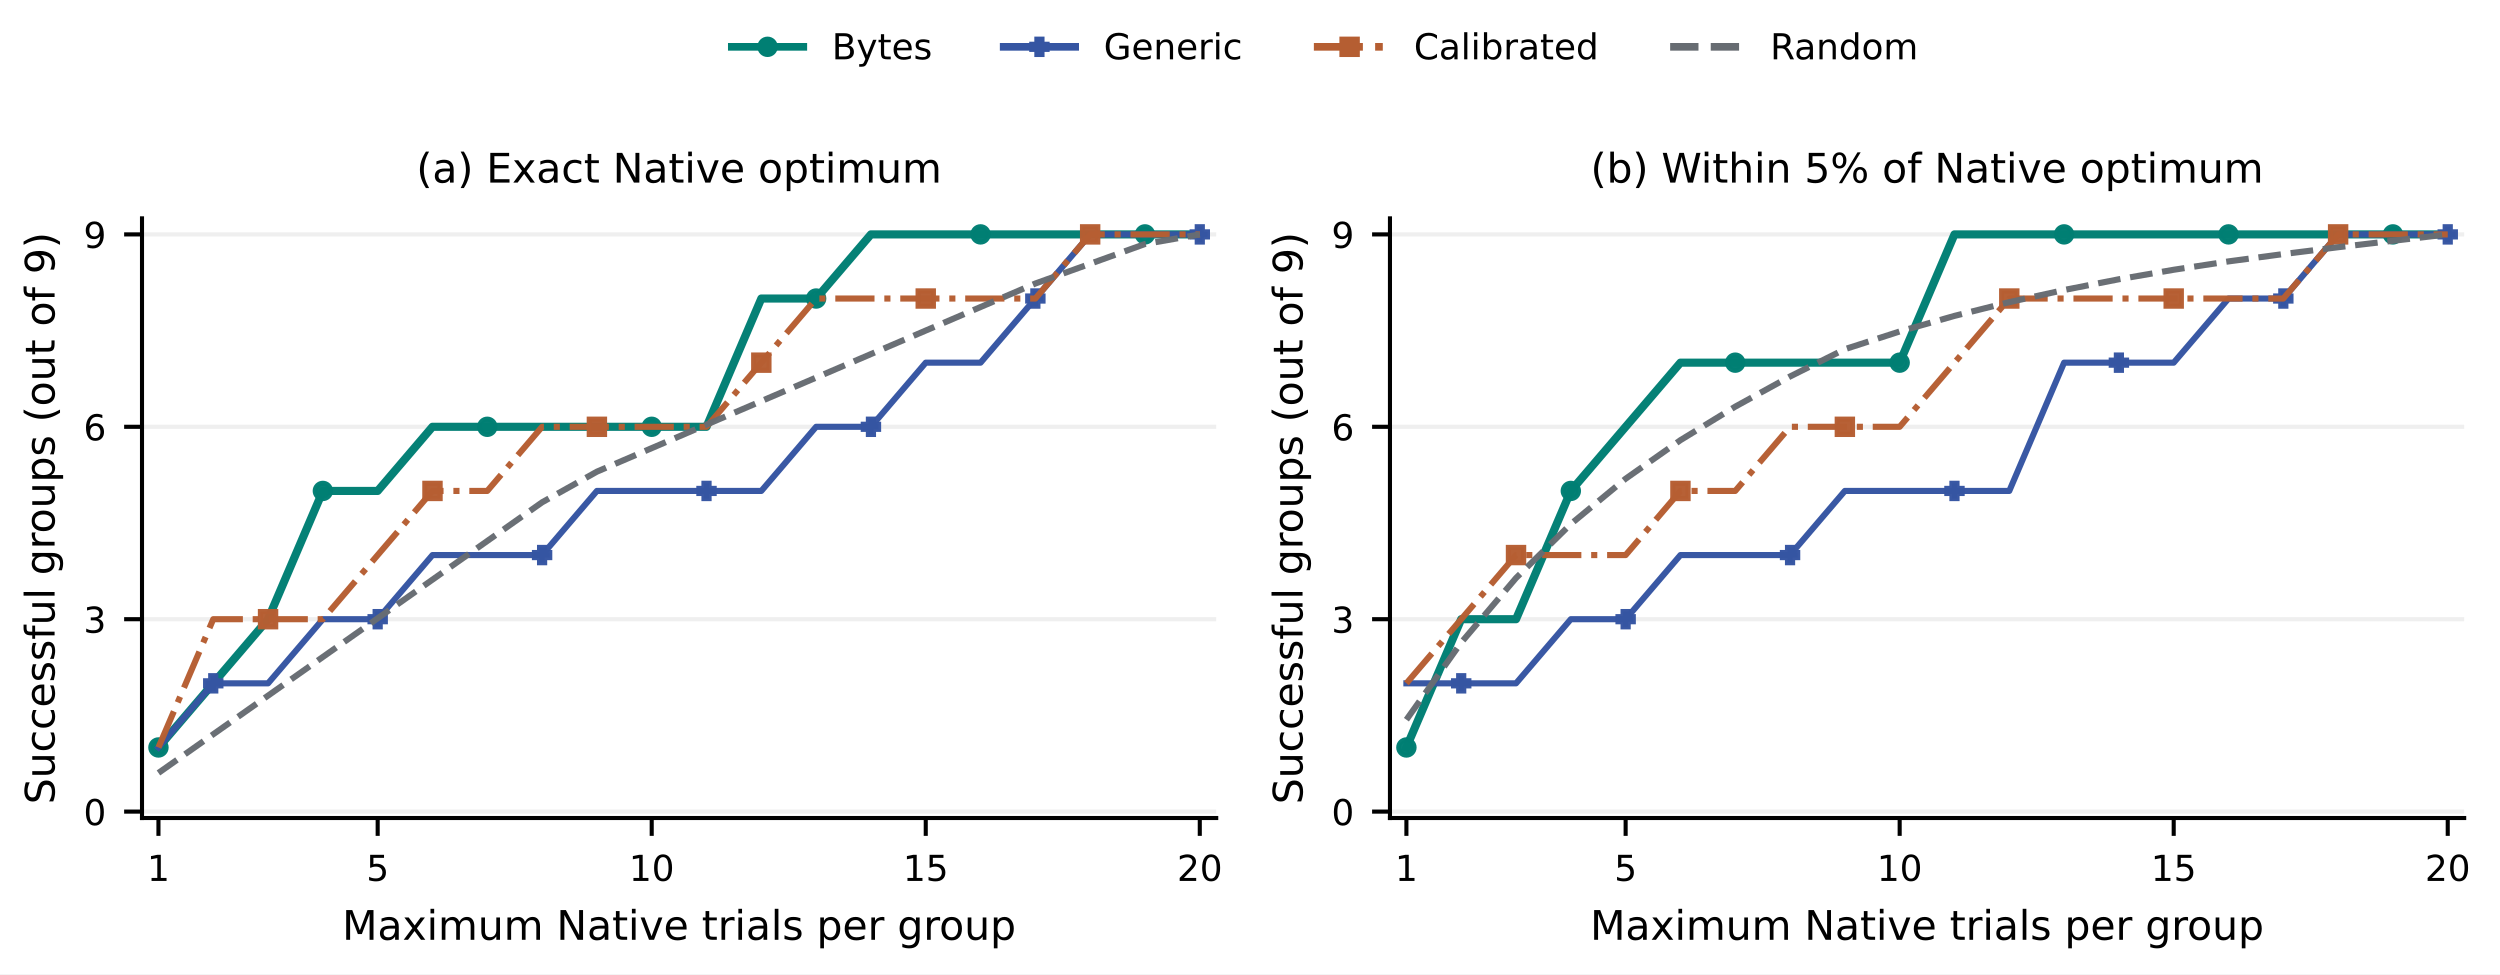
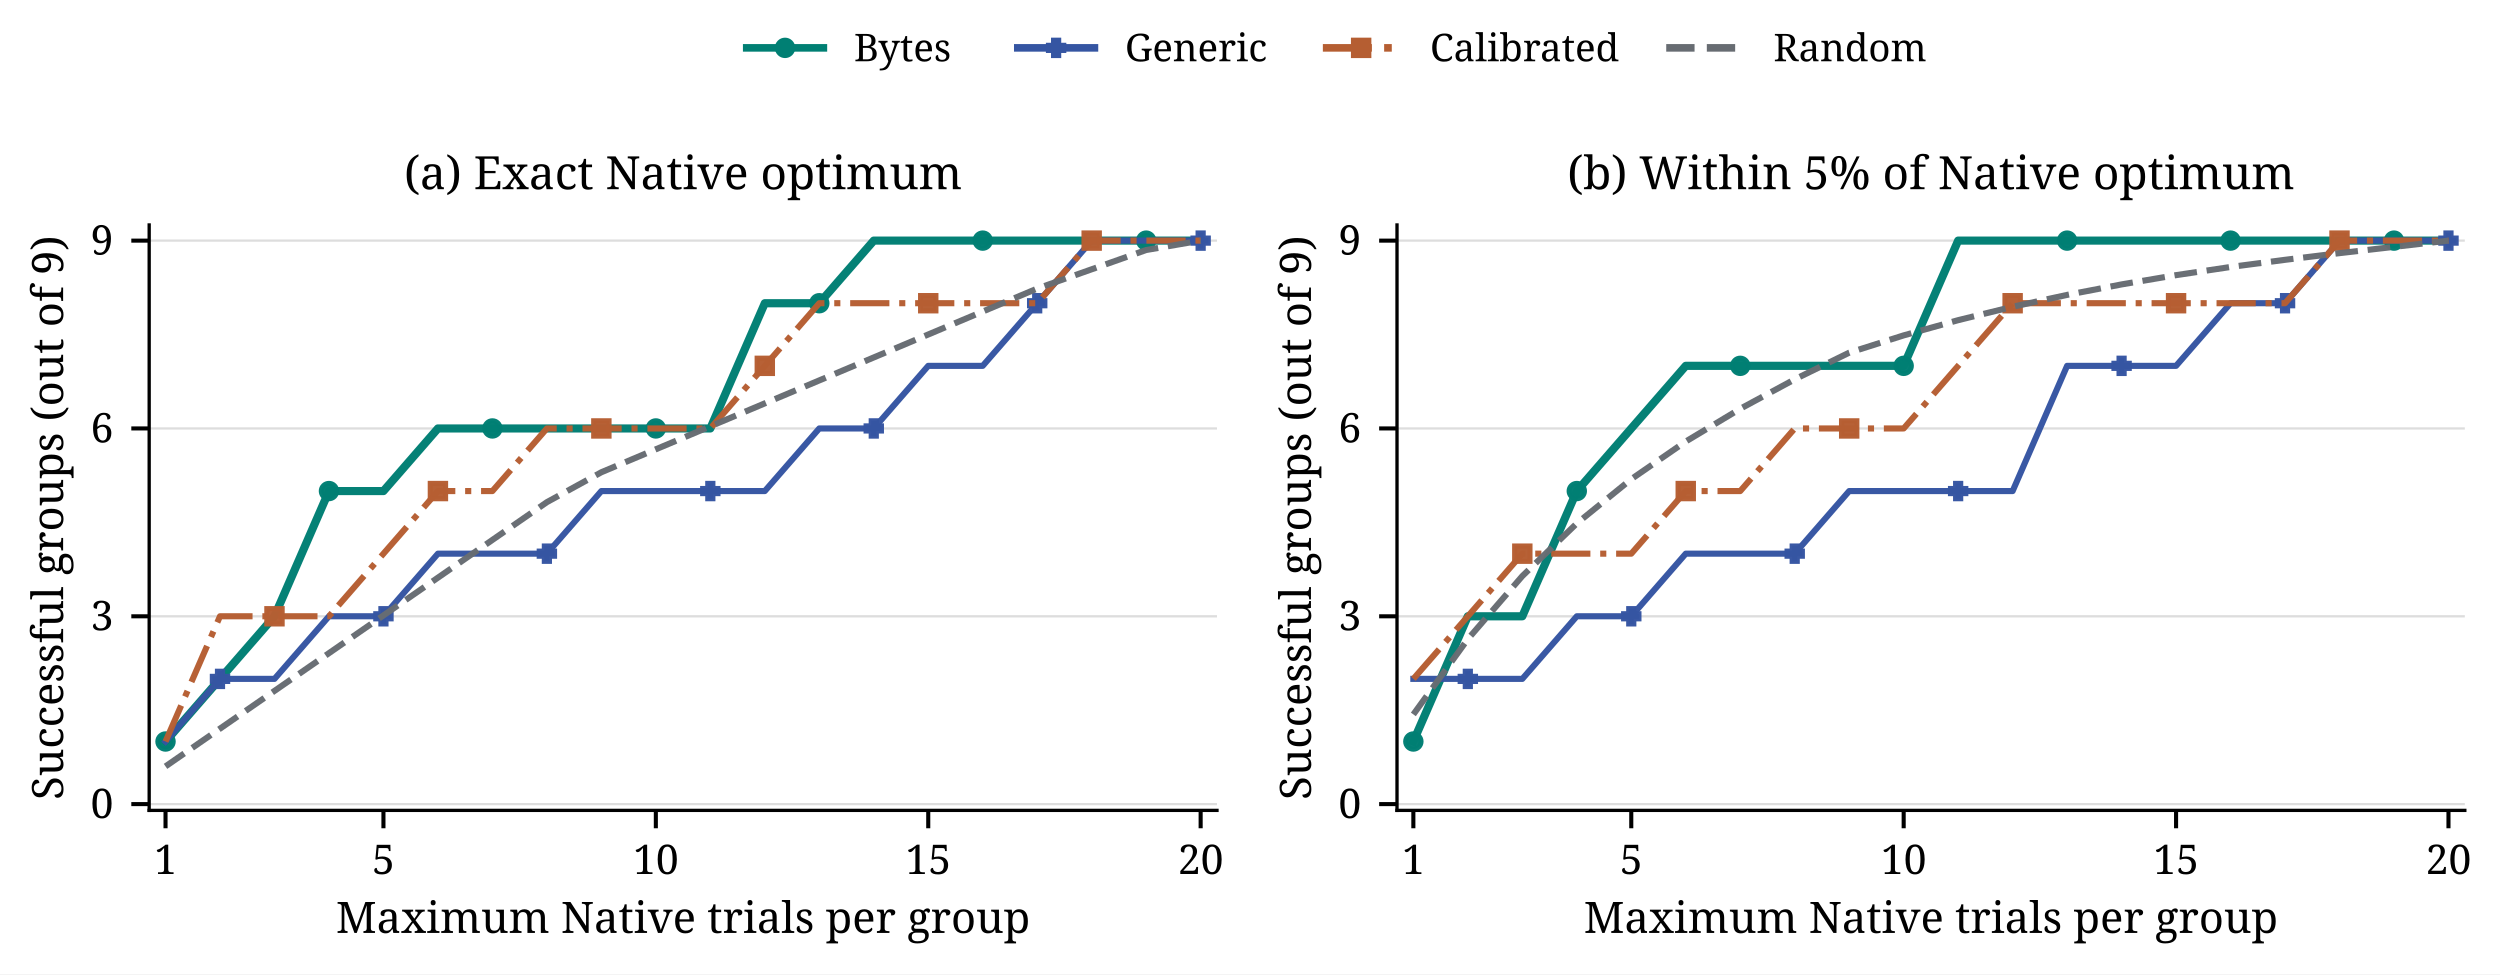
<svg xmlns="http://www.w3.org/2000/svg" xmlns:xlink="http://www.w3.org/1999/xlink" width="489.6pt" height="190.8pt" viewBox="0 0 489.6 190.8" version="1.1">
  <defs>
    <style type="text/css">*{stroke-linejoin: round; stroke-linecap: butt}</style>
  </defs>
  <g id="figure_1">
    <g id="patch_1">
      <path d="M 0 190.8  L 489.6 190.8  L 489.6 0  L 0 0  z " style="fill: #ffffff" />
    </g>
    <g id="axes_1">
      <g id="patch_2">
-         <path d="M 27.81 160.2  L 238.185 160.2  L 238.185 42.764  L 27.81 42.764  z " style="fill: #ffffff" />
+         <path d="M 29.215 158.705  L 238.335 158.705  L 238.335 44.056  L 29.215 44.056  z " style="fill: #ffffff" />
      </g>
      <g id="matplotlib.axis_1">
        <g id="xtick_1">
          <g id="line2d_1">
            <defs>
              <path id="m797f7bee56" d="M 0 0  L 0 3.5  " style="stroke: #000000; stroke-width: 0.8" />
            </defs>
            <g>
-               <use xlink:href="#m797f7bee56" x="31.03" y="160.2" style="stroke: #000000; stroke-width: 0.8" />
+               <use xlink:href="#m797f7bee56" x="32.416" y="158.705" style="stroke: #000000; stroke-width: 0.8" />
            </g>
          </g>
          <g id="text_1">
-             <text style="font-size: 7px; font-family: 'DejaVu Sans'; text-anchor: middle" x="31.03" y="172.519" transform="rotate(-0 31.03002 172.5189)">1</text>
+             <text style="font-size: 8px; font-family: 'STIXGeneral', serif; text-anchor: middle" x="32.416" y="171.169" transform="rotate(-0 32.41582 171.1687)">1</text>
          </g>
        </g>
        <g id="xtick_2">
          <g id="line2d_2">
            <g>
-               <use xlink:href="#m797f7bee56" x="73.964" y="160.2" style="stroke: #000000; stroke-width: 0.8" />
+               <use xlink:href="#m797f7bee56" x="75.093" y="158.705" style="stroke: #000000; stroke-width: 0.8" />
            </g>
          </g>
          <g id="text_2">
-             <text style="font-size: 7px; font-family: 'DejaVu Sans'; text-anchor: middle" x="73.964" y="172.519" transform="rotate(-0 73.96367 172.5189)">5</text>
+             <text style="font-size: 8px; font-family: 'STIXGeneral', serif; text-anchor: middle" x="75.093" y="171.169" transform="rotate(-0 75.09334 171.1687)">5</text>
          </g>
        </g>
        <g id="xtick_3">
          <g id="line2d_3">
            <g>
-               <use xlink:href="#m797f7bee56" x="127.631" y="160.2" style="stroke: #000000; stroke-width: 0.8" />
+               <use xlink:href="#m797f7bee56" x="128.44" y="158.705" style="stroke: #000000; stroke-width: 0.8" />
            </g>
          </g>
          <g id="text_3">
-             <text style="font-size: 7px; font-family: 'DejaVu Sans'; text-anchor: middle" x="127.631" y="172.519" transform="rotate(-0 127.6307 172.5189)">10</text>
+             <text style="font-size: 8px; font-family: 'STIXGeneral', serif; text-anchor: middle" x="128.44" y="171.169" transform="rotate(-0 128.4403 171.1687)">10</text>
          </g>
        </g>
        <g id="xtick_4">
          <g id="line2d_4">
            <g>
-               <use xlink:href="#m797f7bee56" x="181.298" y="160.2" style="stroke: #000000; stroke-width: 0.8" />
+               <use xlink:href="#m797f7bee56" x="181.787" y="158.705" style="stroke: #000000; stroke-width: 0.8" />
            </g>
          </g>
          <g id="text_4">
-             <text style="font-size: 7px; font-family: 'DejaVu Sans'; text-anchor: middle" x="181.298" y="172.519" transform="rotate(-0 181.2978 172.5189)">15</text>
+             <text style="font-size: 8px; font-family: 'STIXGeneral', serif; text-anchor: middle" x="181.787" y="171.169" transform="rotate(-0 181.7872 171.1687)">15</text>
          </g>
        </g>
        <g id="xtick_5">
          <g id="line2d_5">
            <g>
-               <use xlink:href="#m797f7bee56" x="234.965" y="160.2" style="stroke: #000000; stroke-width: 0.8" />
+               <use xlink:href="#m797f7bee56" x="235.134" y="158.705" style="stroke: #000000; stroke-width: 0.8" />
            </g>
          </g>
          <g id="text_5">
-             <text style="font-size: 7px; font-family: 'DejaVu Sans'; text-anchor: middle" x="234.965" y="172.519" transform="rotate(-0 234.9649 172.5189)">20</text>
+             <text style="font-size: 8px; font-family: 'STIXGeneral', serif; text-anchor: middle" x="235.134" y="171.169" transform="rotate(-0 235.1341 171.1687)">20</text>
          </g>
        </g>
        <g id="text_6">
-           <text style="font-size: 8px; font-family: 'DejaVu Sans'; text-anchor: middle" x="132.997" y="184.053" transform="rotate(-0 132.9974 184.0534)">Maximum Native trials per group</text>
+           <text style="font-size: 8.5px; font-family: 'STIXGeneral', serif; text-anchor: middle" x="133.775" y="182.71" transform="rotate(-0 133.7749 182.7102)">Maximum Native trials per group</text>
        </g>
      </g>
      <g id="matplotlib.axis_2">
        <g id="ytick_1">
          <g id="line2d_6">
-             <path d="M 27.81 158.944  L 238.185 158.944  " clip-path="url(#p50ce51ca1e)" style="fill: none; stroke: #b0b0b0; stroke-opacity: 0.2; stroke-width: 0.8; stroke-linecap: square" />
+             <path d="M 29.215 157.479  L 238.335 157.479  " clip-path="url(#p559471fa55)" style="fill: none; stroke: #dddddd; stroke-width: 0.45; stroke-linecap: square" />
          </g>
          <g id="line2d_7">
            <defs>
              <path id="m93411aa238" d="M 0 0  L -3.5 0  " style="stroke: #000000; stroke-width: 0.8" />
            </defs>
            <g>
-               <use xlink:href="#m93411aa238" x="27.81" y="158.944" style="stroke: #000000; stroke-width: 0.8" />
+               <use xlink:href="#m93411aa238" x="29.215" y="157.479" style="stroke: #000000; stroke-width: 0.8" />
            </g>
          </g>
          <g id="text_7">
-             <text style="font-size: 7px; font-family: 'DejaVu Sans'; text-anchor: end" x="20.81" y="161.603" transform="rotate(-0 20.81 161.6035)">0</text>
+             <text style="font-size: 8px; font-family: 'STIXGeneral', serif; text-anchor: end" x="22.215" y="160.211" transform="rotate(-0 22.215 160.2107)">0</text>
          </g>
        </g>
        <g id="ytick_2">
          <g id="line2d_8">
-             <path d="M 27.81 121.264  L 238.185 121.264  " clip-path="url(#p50ce51ca1e)" style="fill: none; stroke: #b0b0b0; stroke-opacity: 0.2; stroke-width: 0.8; stroke-linecap: square" />
+             <path d="M 29.215 120.693  L 238.335 120.693  " clip-path="url(#p559471fa55)" style="fill: none; stroke: #dddddd; stroke-width: 0.45; stroke-linecap: square" />
          </g>
          <g id="line2d_9">
            <g>
-               <use xlink:href="#m93411aa238" x="27.81" y="121.264" style="stroke: #000000; stroke-width: 0.8" />
+               <use xlink:href="#m93411aa238" x="29.215" y="120.693" style="stroke: #000000; stroke-width: 0.8" />
            </g>
          </g>
          <g id="text_8">
-             <text style="font-size: 7px; font-family: 'DejaVu Sans'; text-anchor: end" x="20.81" y="123.923" transform="rotate(-0 20.81 123.9235)">3</text>
+             <text style="font-size: 8px; font-family: 'STIXGeneral', serif; text-anchor: end" x="22.215" y="123.425" transform="rotate(-0 22.215 123.4251)">3</text>
          </g>
        </g>
        <g id="ytick_3">
          <g id="line2d_10">
-             <path d="M 27.81 83.584  L 238.185 83.584  " clip-path="url(#p50ce51ca1e)" style="fill: none; stroke: #b0b0b0; stroke-opacity: 0.2; stroke-width: 0.8; stroke-linecap: square" />
+             <path d="M 29.215 83.908  L 238.335 83.908  " clip-path="url(#p559471fa55)" style="fill: none; stroke: #dddddd; stroke-width: 0.45; stroke-linecap: square" />
          </g>
          <g id="line2d_11">
            <g>
-               <use xlink:href="#m93411aa238" x="27.81" y="83.584" style="stroke: #000000; stroke-width: 0.8" />
+               <use xlink:href="#m93411aa238" x="29.215" y="83.908" style="stroke: #000000; stroke-width: 0.8" />
            </g>
          </g>
          <g id="text_9">
-             <text style="font-size: 7px; font-family: 'DejaVu Sans'; text-anchor: end" x="20.81" y="86.243" transform="rotate(-0 20.81 86.24345)">6</text>
+             <text style="font-size: 8px; font-family: 'STIXGeneral', serif; text-anchor: end" x="22.215" y="86.639" transform="rotate(-0 22.215 86.63946)">6</text>
          </g>
        </g>
        <g id="ytick_4">
          <g id="line2d_12">
-             <path d="M 27.81 45.904  L 238.185 45.904  " clip-path="url(#p50ce51ca1e)" style="fill: none; stroke: #b0b0b0; stroke-opacity: 0.2; stroke-width: 0.8; stroke-linecap: square" />
+             <path d="M 29.215 47.122  L 238.335 47.122  " clip-path="url(#p559471fa55)" style="fill: none; stroke: #dddddd; stroke-width: 0.45; stroke-linecap: square" />
          </g>
          <g id="line2d_13">
            <g>
-               <use xlink:href="#m93411aa238" x="27.81" y="45.904" style="stroke: #000000; stroke-width: 0.8" />
+               <use xlink:href="#m93411aa238" x="29.215" y="47.122" style="stroke: #000000; stroke-width: 0.8" />
            </g>
          </g>
          <g id="text_10">
-             <text style="font-size: 7px; font-family: 'DejaVu Sans'; text-anchor: end" x="20.81" y="48.563" transform="rotate(-0 20.81 48.56345)">9</text>
+             <text style="font-size: 8px; font-family: 'STIXGeneral', serif; text-anchor: end" x="22.215" y="49.854" transform="rotate(-0 22.215 49.85384)">9</text>
          </g>
        </g>
        <g id="text_11">
-           <text style="font-size: 8px; font-family: 'DejaVu Sans'; text-anchor: middle" x="10.693" y="101.482" transform="rotate(-90 10.6925 101.482)">Successful groups (out of 9)</text>
-         </g>
+           <text style="font-size: 8.5px; font-family: 'STIXGeneral', serif; text-anchor: middle" x="12.362" y="101.381" transform="rotate(-90 12.36227 101.3808)">Successful groups (out of 9)</text>
+         </g>
+       </g>
+       <g id="patch_3">
+         <path d="M 29.215 158.705  L 29.215 44.056  " style="fill: none; stroke: #000000; stroke-width: 0.65; stroke-linejoin: miter; stroke-linecap: square" />
+       </g>
+       <g id="patch_4">
+         <path d="M 29.215 158.705  L 238.335 158.705  " style="fill: none; stroke: #000000; stroke-width: 0.65; stroke-linejoin: miter; stroke-linecap: square" />
      </g>
      <g id="line2d_14">
-         <path d="M 31.03 146.384  L 41.763 133.824  L 52.497 121.264  L 63.23 96.144  L 73.964 96.144  L 84.697 83.584  L 95.43 83.584  L 106.164 83.584  L 116.897 83.584  L 127.631 83.584  L 138.364 83.584  L 149.098 58.464  L 159.831 58.464  L 170.564 45.904  L 181.298 45.904  L 192.031 45.904  L 202.765 45.904  L 213.498 45.904  L 224.231 45.904  L 234.965 45.904  " clip-path="url(#p50ce51ca1e)" style="fill: none; stroke: #007f73; stroke-opacity: 0.98; stroke-width: 1.6; stroke-linecap: square" />
+         <path d="M 32.416 145.217  L 43.085 132.955  L 53.755 120.693  L 64.424 96.169  L 75.093 96.169  L 85.763 83.908  L 96.432 83.908  L 107.101 83.908  L 117.771 83.908  L 128.44 83.908  L 139.11 83.908  L 149.779 59.384  L 160.448 59.384  L 171.118 47.122  L 181.787 47.122  L 192.457 47.122  L 203.126 47.122  L 213.795 47.122  L 224.465 47.122  L 235.134 47.122  " clip-path="url(#p559471fa55)" style="fill: none; stroke: #007f73; stroke-opacity: 0.98; stroke-width: 1.6; stroke-linecap: square" />
        <defs>
          <path id="mb3dc441e8e" d="M 0 1.5  C 0.398 1.5 0.779 1.342 1.061 1.061  C 1.342 0.779 1.5 0.398 1.5 0  C 1.5 -0.398 1.342 -0.779 1.061 -1.061  C 0.779 -1.342 0.398 -1.5 0 -1.5  C -0.398 -1.5 -0.779 -1.342 -1.061 -1.061  C -1.342 -0.779 -1.5 -0.398 -1.5 0  C -1.5 0.398 -1.342 0.779 -1.061 1.061  C -0.779 1.342 -0.398 1.5 0 1.5  z " style="stroke: #007f73; stroke-opacity: 0.98" />
        </defs>
-         <g clip-path="url(#p50ce51ca1e)">
-           <use xlink:href="#mb3dc441e8e" x="31.03" y="146.384" style="fill: #007f73; fill-opacity: 0.98; stroke: #007f73; stroke-opacity: 0.98" />
-           <use xlink:href="#mb3dc441e8e" x="63.23" y="96.144" style="fill: #007f73; fill-opacity: 0.98; stroke: #007f73; stroke-opacity: 0.98" />
-           <use xlink:href="#mb3dc441e8e" x="95.43" y="83.584" style="fill: #007f73; fill-opacity: 0.98; stroke: #007f73; stroke-opacity: 0.98" />
-           <use xlink:href="#mb3dc441e8e" x="127.631" y="83.584" style="fill: #007f73; fill-opacity: 0.98; stroke: #007f73; stroke-opacity: 0.98" />
-           <use xlink:href="#mb3dc441e8e" x="159.831" y="58.464" style="fill: #007f73; fill-opacity: 0.98; stroke: #007f73; stroke-opacity: 0.98" />
-           <use xlink:href="#mb3dc441e8e" x="192.031" y="45.904" style="fill: #007f73; fill-opacity: 0.98; stroke: #007f73; stroke-opacity: 0.98" />
-           <use xlink:href="#mb3dc441e8e" x="224.231" y="45.904" style="fill: #007f73; fill-opacity: 0.98; stroke: #007f73; stroke-opacity: 0.98" />
+         <g clip-path="url(#p559471fa55)">
+           <use xlink:href="#mb3dc441e8e" x="32.416" y="145.217" style="fill: #007f73; fill-opacity: 0.98; stroke: #007f73; stroke-opacity: 0.98" />
+           <use xlink:href="#mb3dc441e8e" x="64.424" y="96.169" style="fill: #007f73; fill-opacity: 0.98; stroke: #007f73; stroke-opacity: 0.98" />
+           <use xlink:href="#mb3dc441e8e" x="96.432" y="83.908" style="fill: #007f73; fill-opacity: 0.98; stroke: #007f73; stroke-opacity: 0.98" />
+           <use xlink:href="#mb3dc441e8e" x="128.44" y="83.908" style="fill: #007f73; fill-opacity: 0.98; stroke: #007f73; stroke-opacity: 0.98" />
+           <use xlink:href="#mb3dc441e8e" x="160.448" y="59.384" style="fill: #007f73; fill-opacity: 0.98; stroke: #007f73; stroke-opacity: 0.98" />
+           <use xlink:href="#mb3dc441e8e" x="192.457" y="47.122" style="fill: #007f73; fill-opacity: 0.98; stroke: #007f73; stroke-opacity: 0.98" />
+           <use xlink:href="#mb3dc441e8e" x="224.465" y="47.122" style="fill: #007f73; fill-opacity: 0.98; stroke: #007f73; stroke-opacity: 0.98" />
        </g>
      </g>
      <g id="line2d_15">
-         <path d="M 31.03 146.384  L 41.763 133.824  L 52.497 133.824  L 63.23 121.264  L 73.964 121.264  L 84.697 108.704  L 95.43 108.704  L 106.164 108.704  L 116.897 96.144  L 127.631 96.144  L 138.364 96.144  L 149.098 96.144  L 159.831 83.584  L 170.564 83.584  L 181.298 71.024  L 192.031 71.024  L 202.765 58.464  L 213.498 45.904  L 224.231 45.904  L 234.965 45.904  " clip-path="url(#p50ce51ca1e)" style="fill: none; stroke: #3555a2; stroke-opacity: 0.98; stroke-width: 1.2; stroke-linecap: square" />
+         <path d="M 32.416 145.217  L 43.085 132.955  L 53.755 132.955  L 64.424 120.693  L 75.093 120.693  L 85.763 108.431  L 96.432 108.431  L 107.101 108.431  L 117.771 96.169  L 128.44 96.169  L 139.11 96.169  L 149.779 96.169  L 160.448 83.908  L 171.118 83.908  L 181.787 71.646  L 192.457 71.646  L 203.126 59.384  L 213.795 47.122  L 224.465 47.122  L 235.134 47.122  " clip-path="url(#p559471fa55)" style="fill: none; stroke: #3555a2; stroke-opacity: 0.98; stroke-width: 1.2; stroke-linecap: square" />
        <defs>
          <path id="md6dfea6f36" d="M -0.5 1.5  L 0.5 1.5  L 0.5 0.5  L 1.5 0.5  L 1.5 -0.5  L 0.5 -0.5  L 0.5 -1.5  L -0.5 -1.5  L -0.5 -0.5  L -1.5 -0.5  L -1.5 0.5  L -0.5 0.5  z " style="stroke: #3555a2; stroke-opacity: 0.98; stroke-linejoin: miter" />
        </defs>
-         <g clip-path="url(#p50ce51ca1e)">
-           <use xlink:href="#md6dfea6f36" x="41.763" y="133.824" style="fill: #3555a2; fill-opacity: 0.98; stroke: #3555a2; stroke-opacity: 0.98; stroke-linejoin: miter" />
-           <use xlink:href="#md6dfea6f36" x="73.964" y="121.264" style="fill: #3555a2; fill-opacity: 0.98; stroke: #3555a2; stroke-opacity: 0.98; stroke-linejoin: miter" />
-           <use xlink:href="#md6dfea6f36" x="106.164" y="108.704" style="fill: #3555a2; fill-opacity: 0.98; stroke: #3555a2; stroke-opacity: 0.98; stroke-linejoin: miter" />
-           <use xlink:href="#md6dfea6f36" x="138.364" y="96.144" style="fill: #3555a2; fill-opacity: 0.98; stroke: #3555a2; stroke-opacity: 0.98; stroke-linejoin: miter" />
-           <use xlink:href="#md6dfea6f36" x="170.564" y="83.584" style="fill: #3555a2; fill-opacity: 0.98; stroke: #3555a2; stroke-opacity: 0.98; stroke-linejoin: miter" />
-           <use xlink:href="#md6dfea6f36" x="202.765" y="58.464" style="fill: #3555a2; fill-opacity: 0.98; stroke: #3555a2; stroke-opacity: 0.98; stroke-linejoin: miter" />
-           <use xlink:href="#md6dfea6f36" x="234.965" y="45.904" style="fill: #3555a2; fill-opacity: 0.98; stroke: #3555a2; stroke-opacity: 0.98; stroke-linejoin: miter" />
+         <g clip-path="url(#p559471fa55)">
+           <use xlink:href="#md6dfea6f36" x="43.085" y="132.955" style="fill: #3555a2; fill-opacity: 0.98; stroke: #3555a2; stroke-opacity: 0.98; stroke-linejoin: miter" />
+           <use xlink:href="#md6dfea6f36" x="75.093" y="120.693" style="fill: #3555a2; fill-opacity: 0.98; stroke: #3555a2; stroke-opacity: 0.98; stroke-linejoin: miter" />
+           <use xlink:href="#md6dfea6f36" x="107.101" y="108.431" style="fill: #3555a2; fill-opacity: 0.98; stroke: #3555a2; stroke-opacity: 0.98; stroke-linejoin: miter" />
+           <use xlink:href="#md6dfea6f36" x="139.11" y="96.169" style="fill: #3555a2; fill-opacity: 0.98; stroke: #3555a2; stroke-opacity: 0.98; stroke-linejoin: miter" />
+           <use xlink:href="#md6dfea6f36" x="171.118" y="83.908" style="fill: #3555a2; fill-opacity: 0.98; stroke: #3555a2; stroke-opacity: 0.98; stroke-linejoin: miter" />
+           <use xlink:href="#md6dfea6f36" x="203.126" y="59.384" style="fill: #3555a2; fill-opacity: 0.98; stroke: #3555a2; stroke-opacity: 0.98; stroke-linejoin: miter" />
+           <use xlink:href="#md6dfea6f36" x="235.134" y="47.122" style="fill: #3555a2; fill-opacity: 0.98; stroke: #3555a2; stroke-opacity: 0.98; stroke-linejoin: miter" />
        </g>
      </g>
      <g id="line2d_16">
-         <path d="M 31.03 146.384  L 41.763 121.264  L 52.497 121.264  L 63.23 121.264  L 73.964 108.704  L 84.697 96.144  L 95.43 96.144  L 106.164 83.584  L 116.897 83.584  L 127.631 83.584  L 138.364 83.584  L 149.098 71.024  L 159.831 58.464  L 170.564 58.464  L 181.298 58.464  L 192.031 58.464  L 202.765 58.464  L 213.498 45.904  L 224.231 45.904  L 234.965 45.904  " clip-path="url(#p50ce51ca1e)" style="fill: none; stroke-dasharray: 7.68,1.92,1.2,1.92; stroke-dashoffset: 0; stroke: #b55e32; stroke-opacity: 0.98; stroke-width: 1.2" />
+         <path d="M 32.416 145.217  L 43.085 120.693  L 53.755 120.693  L 64.424 120.693  L 75.093 108.431  L 85.763 96.169  L 96.432 96.169  L 107.101 83.908  L 117.771 83.908  L 128.44 83.908  L 139.11 83.908  L 149.779 71.646  L 160.448 59.384  L 171.118 59.384  L 181.787 59.384  L 192.457 59.384  L 203.126 59.384  L 213.795 47.122  L 224.465 47.122  L 235.134 47.122  " clip-path="url(#p559471fa55)" style="fill: none; stroke-dasharray: 7.68,1.92,1.2,1.92; stroke-dashoffset: 0; stroke: #b55e32; stroke-opacity: 0.98; stroke-width: 1.2" />
        <defs>
          <path id="m7c3d21c145" d="M -1.5 1.5  L 1.5 1.5  L 1.5 -1.5  L -1.5 -1.5  z " style="stroke: #b55e32; stroke-opacity: 0.98; stroke-linejoin: miter" />
        </defs>
-         <g clip-path="url(#p50ce51ca1e)">
-           <use xlink:href="#m7c3d21c145" x="52.497" y="121.264" style="fill: #b55e32; fill-opacity: 0.98; stroke: #b55e32; stroke-opacity: 0.98; stroke-linejoin: miter" />
-           <use xlink:href="#m7c3d21c145" x="84.697" y="96.144" style="fill: #b55e32; fill-opacity: 0.98; stroke: #b55e32; stroke-opacity: 0.98; stroke-linejoin: miter" />
-           <use xlink:href="#m7c3d21c145" x="116.897" y="83.584" style="fill: #b55e32; fill-opacity: 0.98; stroke: #b55e32; stroke-opacity: 0.98; stroke-linejoin: miter" />
-           <use xlink:href="#m7c3d21c145" x="149.098" y="71.024" style="fill: #b55e32; fill-opacity: 0.98; stroke: #b55e32; stroke-opacity: 0.98; stroke-linejoin: miter" />
-           <use xlink:href="#m7c3d21c145" x="181.298" y="58.464" style="fill: #b55e32; fill-opacity: 0.98; stroke: #b55e32; stroke-opacity: 0.98; stroke-linejoin: miter" />
-           <use xlink:href="#m7c3d21c145" x="213.498" y="45.904" style="fill: #b55e32; fill-opacity: 0.98; stroke: #b55e32; stroke-opacity: 0.98; stroke-linejoin: miter" />
+         <g clip-path="url(#p559471fa55)">
+           <use xlink:href="#m7c3d21c145" x="53.755" y="120.693" style="fill: #b55e32; fill-opacity: 0.98; stroke: #b55e32; stroke-opacity: 0.98; stroke-linejoin: miter" />
+           <use xlink:href="#m7c3d21c145" x="85.763" y="96.169" style="fill: #b55e32; fill-opacity: 0.98; stroke: #b55e32; stroke-opacity: 0.98; stroke-linejoin: miter" />
+           <use xlink:href="#m7c3d21c145" x="117.771" y="83.908" style="fill: #b55e32; fill-opacity: 0.98; stroke: #b55e32; stroke-opacity: 0.98; stroke-linejoin: miter" />
+           <use xlink:href="#m7c3d21c145" x="149.779" y="71.646" style="fill: #b55e32; fill-opacity: 0.98; stroke: #b55e32; stroke-opacity: 0.98; stroke-linejoin: miter" />
+           <use xlink:href="#m7c3d21c145" x="181.787" y="59.384" style="fill: #b55e32; fill-opacity: 0.98; stroke: #b55e32; stroke-opacity: 0.98; stroke-linejoin: miter" />
+           <use xlink:href="#m7c3d21c145" x="213.795" y="47.122" style="fill: #b55e32; fill-opacity: 0.98; stroke: #b55e32; stroke-opacity: 0.98; stroke-linejoin: miter" />
        </g>
      </g>
      <g id="line2d_17">
-         <path d="M 31.03 151.372  L 41.763 143.801  L 52.497 136.229  L 63.23 128.658  L 73.964 121.086  L 84.697 113.515  L 95.43 105.943  L 106.164 98.372  L 116.897 92.37  L 127.631 87.764  L 138.364 83.158  L 149.098 78.552  L 159.831 73.946  L 170.564 69.34  L 181.298 64.734  L 192.031 60.128  L 202.765 55.522  L 213.498 51.655  L 224.231 47.788  L 234.965 45.904  " clip-path="url(#p50ce51ca1e)" style="fill: none; stroke-dasharray: 4.44,1.92; stroke-dashoffset: 0; stroke: #676c72; stroke-opacity: 0.98; stroke-width: 1.2" />
-       </g>
-       <g id="patch_3">
-         <path d="M 27.81 160.2  L 27.81 42.764  " style="fill: none; stroke: #000000; stroke-width: 0.8; stroke-linejoin: miter; stroke-linecap: square" />
-       </g>
-       <g id="patch_4">
-         <path d="M 27.81 160.2  L 238.185 160.2  " style="fill: none; stroke: #000000; stroke-width: 0.8; stroke-linejoin: miter; stroke-linecap: square" />
+         <path d="M 32.416 150.087  L 43.085 142.695  L 53.755 135.303  L 64.424 127.912  L 75.093 120.52  L 85.763 113.128  L 96.432 105.736  L 107.101 98.344  L 117.771 92.485  L 128.44 87.989  L 139.11 83.492  L 149.779 78.995  L 160.448 74.499  L 171.118 70.002  L 181.787 65.505  L 192.457 61.009  L 203.126 56.512  L 213.795 52.737  L 224.465 48.961  L 235.134 47.122  " clip-path="url(#p559471fa55)" style="fill: none; stroke-dasharray: 4.44,1.92; stroke-dashoffset: 0; stroke: #676c72; stroke-opacity: 0.98; stroke-width: 1.2" />
      </g>
      <g id="text_12">
-         <text style="font-size: 8px; font-family: 'DejaVu Sans'; text-anchor: middle" x="132.997" y="35.764" transform="rotate(-0 132.9974 35.764)">(a) Exact Native optimum</text>
+         <text style="font-size: 9px; font-family: 'STIXGeneral', serif; text-anchor: middle" x="133.775" y="37.056" transform="rotate(-0 133.7749 37.0565)">(a) Exact Native optimum</text>
      </g>
    </g>
    <g id="axes_2">
      <g id="patch_5">
-         <path d="M 272.21 160.2  L 482.585 160.2  L 482.585 42.764  L 272.21 42.764  z " style="fill: #ffffff" />
+         <path d="M 273.59 158.705  L 482.71 158.705  L 482.71 44.056  L 273.59 44.056  z " style="fill: #ffffff" />
      </g>
      <g id="matplotlib.axis_3">
        <g id="xtick_6">
          <g id="line2d_18">
            <g>
-               <use xlink:href="#m797f7bee56" x="275.43" y="160.2" style="stroke: #000000; stroke-width: 0.8" />
+               <use xlink:href="#m797f7bee56" x="276.791" y="158.705" style="stroke: #000000; stroke-width: 0.8" />
            </g>
          </g>
          <g id="text_13">
-             <text style="font-size: 7px; font-family: 'DejaVu Sans'; text-anchor: middle" x="275.43" y="172.519" transform="rotate(-0 275.43 172.5189)">1</text>
+             <text style="font-size: 8px; font-family: 'STIXGeneral', serif; text-anchor: middle" x="276.791" y="171.169" transform="rotate(-0 276.7908 171.1687)">1</text>
          </g>
        </g>
        <g id="xtick_7">
          <g id="line2d_19">
            <g>
-               <use xlink:href="#m797f7bee56" x="318.364" y="160.2" style="stroke: #000000; stroke-width: 0.8" />
+               <use xlink:href="#m797f7bee56" x="319.468" y="158.705" style="stroke: #000000; stroke-width: 0.8" />
            </g>
          </g>
          <g id="text_14">
-             <text style="font-size: 7px; font-family: 'DejaVu Sans'; text-anchor: middle" x="318.364" y="172.519" transform="rotate(-0 318.3637 172.5189)">5</text>
+             <text style="font-size: 8px; font-family: 'STIXGeneral', serif; text-anchor: middle" x="319.468" y="171.169" transform="rotate(-0 319.4683 171.1687)">5</text>
          </g>
        </g>
        <g id="xtick_8">
          <g id="line2d_20">
            <g>
-               <use xlink:href="#m797f7bee56" x="372.031" y="160.2" style="stroke: #000000; stroke-width: 0.8" />
+               <use xlink:href="#m797f7bee56" x="372.815" y="158.705" style="stroke: #000000; stroke-width: 0.8" />
            </g>
          </g>
          <g id="text_15">
-             <text style="font-size: 7px; font-family: 'DejaVu Sans'; text-anchor: middle" x="372.031" y="172.519" transform="rotate(-0 372.0307 172.5189)">10</text>
+             <text style="font-size: 8px; font-family: 'STIXGeneral', serif; text-anchor: middle" x="372.815" y="171.169" transform="rotate(-0 372.8153 171.1687)">10</text>
          </g>
        </g>
        <g id="xtick_9">
          <g id="line2d_21">
            <g>
-               <use xlink:href="#m797f7bee56" x="425.698" y="160.2" style="stroke: #000000; stroke-width: 0.8" />
+               <use xlink:href="#m797f7bee56" x="426.162" y="158.705" style="stroke: #000000; stroke-width: 0.8" />
            </g>
          </g>
          <g id="text_16">
-             <text style="font-size: 7px; font-family: 'DejaVu Sans'; text-anchor: middle" x="425.698" y="172.519" transform="rotate(-0 425.6978 172.5189)">15</text>
+             <text style="font-size: 8px; font-family: 'STIXGeneral', serif; text-anchor: middle" x="426.162" y="171.169" transform="rotate(-0 426.1622 171.1687)">15</text>
          </g>
        </g>
        <g id="xtick_10">
          <g id="line2d_22">
            <g>
-               <use xlink:href="#m797f7bee56" x="479.365" y="160.2" style="stroke: #000000; stroke-width: 0.8" />
+               <use xlink:href="#m797f7bee56" x="479.509" y="158.705" style="stroke: #000000; stroke-width: 0.8" />
            </g>
          </g>
          <g id="text_17">
-             <text style="font-size: 7px; font-family: 'DejaVu Sans'; text-anchor: middle" x="479.365" y="172.519" transform="rotate(-0 479.3649 172.5189)">20</text>
+             <text style="font-size: 8px; font-family: 'STIXGeneral', serif; text-anchor: middle" x="479.509" y="171.169" transform="rotate(-0 479.5091 171.1687)">20</text>
          </g>
        </g>
        <g id="text_18">
-           <text style="font-size: 8px; font-family: 'DejaVu Sans'; text-anchor: middle" x="377.397" y="184.053" transform="rotate(-0 377.3974 184.0534)">Maximum Native trials per group</text>
+           <text style="font-size: 8.5px; font-family: 'STIXGeneral', serif; text-anchor: middle" x="378.15" y="182.71" transform="rotate(-0 378.1499 182.7102)">Maximum Native trials per group</text>
        </g>
      </g>
      <g id="matplotlib.axis_4">
        <g id="ytick_5">
          <g id="line2d_23">
-             <path d="M 272.21 158.944  L 482.585 158.944  " clip-path="url(#p299893b161)" style="fill: none; stroke: #b0b0b0; stroke-opacity: 0.2; stroke-width: 0.8; stroke-linecap: square" />
+             <path d="M 273.59 157.479  L 482.71 157.479  " clip-path="url(#pc853f5bd45)" style="fill: none; stroke: #dddddd; stroke-width: 0.45; stroke-linecap: square" />
          </g>
          <g id="line2d_24">
            <g>
-               <use xlink:href="#m93411aa238" x="272.21" y="158.944" style="stroke: #000000; stroke-width: 0.8" />
+               <use xlink:href="#m93411aa238" x="273.59" y="157.479" style="stroke: #000000; stroke-width: 0.8" />
            </g>
          </g>
          <g id="text_19">
-             <text style="font-size: 7px; font-family: 'DejaVu Sans'; text-anchor: end" x="265.21" y="161.603" transform="rotate(-0 265.21 161.6035)">0</text>
+             <text style="font-size: 8px; font-family: 'STIXGeneral', serif; text-anchor: end" x="266.59" y="160.211" transform="rotate(-0 266.59 160.2107)">0</text>
          </g>
        </g>
        <g id="ytick_6">
          <g id="line2d_25">
-             <path d="M 272.21 121.264  L 482.585 121.264  " clip-path="url(#p299893b161)" style="fill: none; stroke: #b0b0b0; stroke-opacity: 0.2; stroke-width: 0.8; stroke-linecap: square" />
+             <path d="M 273.59 120.693  L 482.71 120.693  " clip-path="url(#pc853f5bd45)" style="fill: none; stroke: #dddddd; stroke-width: 0.45; stroke-linecap: square" />
          </g>
          <g id="line2d_26">
            <g>
-               <use xlink:href="#m93411aa238" x="272.21" y="121.264" style="stroke: #000000; stroke-width: 0.8" />
+               <use xlink:href="#m93411aa238" x="273.59" y="120.693" style="stroke: #000000; stroke-width: 0.8" />
            </g>
          </g>
          <g id="text_20">
-             <text style="font-size: 7px; font-family: 'DejaVu Sans'; text-anchor: end" x="265.21" y="123.923" transform="rotate(-0 265.21 123.9235)">3</text>
+             <text style="font-size: 8px; font-family: 'STIXGeneral', serif; text-anchor: end" x="266.59" y="123.425" transform="rotate(-0 266.59 123.4251)">3</text>
          </g>
        </g>
        <g id="ytick_7">
          <g id="line2d_27">
-             <path d="M 272.21 83.584  L 482.585 83.584  " clip-path="url(#p299893b161)" style="fill: none; stroke: #b0b0b0; stroke-opacity: 0.2; stroke-width: 0.8; stroke-linecap: square" />
+             <path d="M 273.59 83.908  L 482.71 83.908  " clip-path="url(#pc853f5bd45)" style="fill: none; stroke: #dddddd; stroke-width: 0.45; stroke-linecap: square" />
          </g>
          <g id="line2d_28">
            <g>
-               <use xlink:href="#m93411aa238" x="272.21" y="83.584" style="stroke: #000000; stroke-width: 0.8" />
+               <use xlink:href="#m93411aa238" x="273.59" y="83.908" style="stroke: #000000; stroke-width: 0.8" />
            </g>
          </g>
          <g id="text_21">
-             <text style="font-size: 7px; font-family: 'DejaVu Sans'; text-anchor: end" x="265.21" y="86.243" transform="rotate(-0 265.21 86.24345)">6</text>
+             <text style="font-size: 8px; font-family: 'STIXGeneral', serif; text-anchor: end" x="266.59" y="86.639" transform="rotate(-0 266.59 86.63946)">6</text>
          </g>
        </g>
        <g id="ytick_8">
          <g id="line2d_29">
-             <path d="M 272.21 45.904  L 482.585 45.904  " clip-path="url(#p299893b161)" style="fill: none; stroke: #b0b0b0; stroke-opacity: 0.2; stroke-width: 0.8; stroke-linecap: square" />
+             <path d="M 273.59 47.122  L 482.71 47.122  " clip-path="url(#pc853f5bd45)" style="fill: none; stroke: #dddddd; stroke-width: 0.45; stroke-linecap: square" />
          </g>
          <g id="line2d_30">
            <g>
-               <use xlink:href="#m93411aa238" x="272.21" y="45.904" style="stroke: #000000; stroke-width: 0.8" />
+               <use xlink:href="#m93411aa238" x="273.59" y="47.122" style="stroke: #000000; stroke-width: 0.8" />
            </g>
          </g>
          <g id="text_22">
-             <text style="font-size: 7px; font-family: 'DejaVu Sans'; text-anchor: end" x="265.21" y="48.563" transform="rotate(-0 265.21 48.56345)">9</text>
+             <text style="font-size: 8px; font-family: 'STIXGeneral', serif; text-anchor: end" x="266.59" y="49.854" transform="rotate(-0 266.59 49.85384)">9</text>
          </g>
        </g>
        <g id="text_23">
-           <text style="font-size: 8px; font-family: 'DejaVu Sans'; text-anchor: middle" x="255.093" y="101.482" transform="rotate(-90 255.0925 101.482)">Successful groups (out of 9)</text>
-         </g>
+           <text style="font-size: 8.5px; font-family: 'STIXGeneral', serif; text-anchor: middle" x="256.737" y="101.381" transform="rotate(-90 256.7373 101.3808)">Successful groups (out of 9)</text>
+         </g>
+       </g>
+       <g id="patch_6">
+         <path d="M 273.59 158.705  L 273.59 44.056  " style="fill: none; stroke: #000000; stroke-width: 0.65; stroke-linejoin: miter; stroke-linecap: square" />
+       </g>
+       <g id="patch_7">
+         <path d="M 273.59 158.705  L 482.71 158.705  " style="fill: none; stroke: #000000; stroke-width: 0.65; stroke-linejoin: miter; stroke-linecap: square" />
      </g>
      <g id="line2d_31">
-         <path d="M 275.43 146.384  L 286.163 121.264  L 296.897 121.264  L 307.63 96.144  L 318.364 83.584  L 329.097 71.024  L 339.83 71.024  L 350.564 71.024  L 361.297 71.024  L 372.031 71.024  L 382.764 45.904  L 393.498 45.904  L 404.231 45.904  L 414.964 45.904  L 425.698 45.904  L 436.431 45.904  L 447.165 45.904  L 457.898 45.904  L 468.631 45.904  L 479.365 45.904  " clip-path="url(#p299893b161)" style="fill: none; stroke: #007f73; stroke-opacity: 0.98; stroke-width: 1.6; stroke-linecap: square" />
-         <g clip-path="url(#p299893b161)">
-           <use xlink:href="#mb3dc441e8e" x="275.43" y="146.384" style="fill: #007f73; fill-opacity: 0.98; stroke: #007f73; stroke-opacity: 0.98" />
-           <use xlink:href="#mb3dc441e8e" x="307.63" y="96.144" style="fill: #007f73; fill-opacity: 0.98; stroke: #007f73; stroke-opacity: 0.98" />
-           <use xlink:href="#mb3dc441e8e" x="339.83" y="71.024" style="fill: #007f73; fill-opacity: 0.98; stroke: #007f73; stroke-opacity: 0.98" />
-           <use xlink:href="#mb3dc441e8e" x="372.031" y="71.024" style="fill: #007f73; fill-opacity: 0.98; stroke: #007f73; stroke-opacity: 0.98" />
-           <use xlink:href="#mb3dc441e8e" x="404.231" y="45.904" style="fill: #007f73; fill-opacity: 0.98; stroke: #007f73; stroke-opacity: 0.98" />
-           <use xlink:href="#mb3dc441e8e" x="436.431" y="45.904" style="fill: #007f73; fill-opacity: 0.98; stroke: #007f73; stroke-opacity: 0.98" />
-           <use xlink:href="#mb3dc441e8e" x="468.631" y="45.904" style="fill: #007f73; fill-opacity: 0.98; stroke: #007f73; stroke-opacity: 0.98" />
+         <path d="M 276.791 145.217  L 287.46 120.693  L 298.13 120.693  L 308.799 96.169  L 319.468 83.908  L 330.138 71.646  L 340.807 71.646  L 351.476 71.646  L 362.146 71.646  L 372.815 71.646  L 383.485 47.122  L 394.154 47.122  L 404.823 47.122  L 415.493 47.122  L 426.162 47.122  L 436.832 47.122  L 447.501 47.122  L 458.17 47.122  L 468.84 47.122  L 479.509 47.122  " clip-path="url(#pc853f5bd45)" style="fill: none; stroke: #007f73; stroke-opacity: 0.98; stroke-width: 1.6; stroke-linecap: square" />
+         <g clip-path="url(#pc853f5bd45)">
+           <use xlink:href="#mb3dc441e8e" x="276.791" y="145.217" style="fill: #007f73; fill-opacity: 0.98; stroke: #007f73; stroke-opacity: 0.98" />
+           <use xlink:href="#mb3dc441e8e" x="308.799" y="96.169" style="fill: #007f73; fill-opacity: 0.98; stroke: #007f73; stroke-opacity: 0.98" />
+           <use xlink:href="#mb3dc441e8e" x="340.807" y="71.646" style="fill: #007f73; fill-opacity: 0.98; stroke: #007f73; stroke-opacity: 0.98" />
+           <use xlink:href="#mb3dc441e8e" x="372.815" y="71.646" style="fill: #007f73; fill-opacity: 0.98; stroke: #007f73; stroke-opacity: 0.98" />
+           <use xlink:href="#mb3dc441e8e" x="404.823" y="47.122" style="fill: #007f73; fill-opacity: 0.98; stroke: #007f73; stroke-opacity: 0.98" />
+           <use xlink:href="#mb3dc441e8e" x="436.832" y="47.122" style="fill: #007f73; fill-opacity: 0.98; stroke: #007f73; stroke-opacity: 0.98" />
+           <use xlink:href="#mb3dc441e8e" x="468.84" y="47.122" style="fill: #007f73; fill-opacity: 0.98; stroke: #007f73; stroke-opacity: 0.98" />
        </g>
      </g>
      <g id="line2d_32">
-         <path d="M 275.43 133.824  L 286.163 133.824  L 296.897 133.824  L 307.63 121.264  L 318.364 121.264  L 329.097 108.704  L 339.83 108.704  L 350.564 108.704  L 361.297 96.144  L 372.031 96.144  L 382.764 96.144  L 393.498 96.144  L 404.231 71.024  L 414.964 71.024  L 425.698 71.024  L 436.431 58.464  L 447.165 58.464  L 457.898 45.904  L 468.631 45.904  L 479.365 45.904  " clip-path="url(#p299893b161)" style="fill: none; stroke: #3555a2; stroke-opacity: 0.98; stroke-width: 1.2; stroke-linecap: square" />
-         <g clip-path="url(#p299893b161)">
-           <use xlink:href="#md6dfea6f36" x="286.163" y="133.824" style="fill: #3555a2; fill-opacity: 0.98; stroke: #3555a2; stroke-opacity: 0.98; stroke-linejoin: miter" />
-           <use xlink:href="#md6dfea6f36" x="318.364" y="121.264" style="fill: #3555a2; fill-opacity: 0.98; stroke: #3555a2; stroke-opacity: 0.98; stroke-linejoin: miter" />
-           <use xlink:href="#md6dfea6f36" x="350.564" y="108.704" style="fill: #3555a2; fill-opacity: 0.98; stroke: #3555a2; stroke-opacity: 0.98; stroke-linejoin: miter" />
-           <use xlink:href="#md6dfea6f36" x="382.764" y="96.144" style="fill: #3555a2; fill-opacity: 0.98; stroke: #3555a2; stroke-opacity: 0.98; stroke-linejoin: miter" />
-           <use xlink:href="#md6dfea6f36" x="414.964" y="71.024" style="fill: #3555a2; fill-opacity: 0.98; stroke: #3555a2; stroke-opacity: 0.98; stroke-linejoin: miter" />
-           <use xlink:href="#md6dfea6f36" x="447.165" y="58.464" style="fill: #3555a2; fill-opacity: 0.98; stroke: #3555a2; stroke-opacity: 0.98; stroke-linejoin: miter" />
-           <use xlink:href="#md6dfea6f36" x="479.365" y="45.904" style="fill: #3555a2; fill-opacity: 0.98; stroke: #3555a2; stroke-opacity: 0.98; stroke-linejoin: miter" />
+         <path d="M 276.791 132.955  L 287.46 132.955  L 298.13 132.955  L 308.799 120.693  L 319.468 120.693  L 330.138 108.431  L 340.807 108.431  L 351.476 108.431  L 362.146 96.169  L 372.815 96.169  L 383.485 96.169  L 394.154 96.169  L 404.823 71.646  L 415.493 71.646  L 426.162 71.646  L 436.832 59.384  L 447.501 59.384  L 458.17 47.122  L 468.84 47.122  L 479.509 47.122  " clip-path="url(#pc853f5bd45)" style="fill: none; stroke: #3555a2; stroke-opacity: 0.98; stroke-width: 1.2; stroke-linecap: square" />
+         <g clip-path="url(#pc853f5bd45)">
+           <use xlink:href="#md6dfea6f36" x="287.46" y="132.955" style="fill: #3555a2; fill-opacity: 0.98; stroke: #3555a2; stroke-opacity: 0.98; stroke-linejoin: miter" />
+           <use xlink:href="#md6dfea6f36" x="319.468" y="120.693" style="fill: #3555a2; fill-opacity: 0.98; stroke: #3555a2; stroke-opacity: 0.98; stroke-linejoin: miter" />
+           <use xlink:href="#md6dfea6f36" x="351.476" y="108.431" style="fill: #3555a2; fill-opacity: 0.98; stroke: #3555a2; stroke-opacity: 0.98; stroke-linejoin: miter" />
+           <use xlink:href="#md6dfea6f36" x="383.485" y="96.169" style="fill: #3555a2; fill-opacity: 0.98; stroke: #3555a2; stroke-opacity: 0.98; stroke-linejoin: miter" />
+           <use xlink:href="#md6dfea6f36" x="415.493" y="71.646" style="fill: #3555a2; fill-opacity: 0.98; stroke: #3555a2; stroke-opacity: 0.98; stroke-linejoin: miter" />
+           <use xlink:href="#md6dfea6f36" x="447.501" y="59.384" style="fill: #3555a2; fill-opacity: 0.98; stroke: #3555a2; stroke-opacity: 0.98; stroke-linejoin: miter" />
+           <use xlink:href="#md6dfea6f36" x="479.509" y="47.122" style="fill: #3555a2; fill-opacity: 0.98; stroke: #3555a2; stroke-opacity: 0.98; stroke-linejoin: miter" />
        </g>
      </g>
      <g id="line2d_33">
-         <path d="M 275.43 133.824  L 286.163 121.264  L 296.897 108.704  L 307.63 108.704  L 318.364 108.704  L 329.097 96.144  L 339.83 96.144  L 350.564 83.584  L 361.297 83.584  L 372.031 83.584  L 382.764 71.024  L 393.498 58.464  L 404.231 58.464  L 414.964 58.464  L 425.698 58.464  L 436.431 58.464  L 447.165 58.464  L 457.898 45.904  L 468.631 45.904  L 479.365 45.904  " clip-path="url(#p299893b161)" style="fill: none; stroke-dasharray: 7.68,1.92,1.2,1.92; stroke-dashoffset: 0; stroke: #b55e32; stroke-opacity: 0.98; stroke-width: 1.2" />
-         <g clip-path="url(#p299893b161)">
-           <use xlink:href="#m7c3d21c145" x="296.897" y="108.704" style="fill: #b55e32; fill-opacity: 0.98; stroke: #b55e32; stroke-opacity: 0.98; stroke-linejoin: miter" />
-           <use xlink:href="#m7c3d21c145" x="329.097" y="96.144" style="fill: #b55e32; fill-opacity: 0.98; stroke: #b55e32; stroke-opacity: 0.98; stroke-linejoin: miter" />
-           <use xlink:href="#m7c3d21c145" x="361.297" y="83.584" style="fill: #b55e32; fill-opacity: 0.98; stroke: #b55e32; stroke-opacity: 0.98; stroke-linejoin: miter" />
-           <use xlink:href="#m7c3d21c145" x="393.498" y="58.464" style="fill: #b55e32; fill-opacity: 0.98; stroke: #b55e32; stroke-opacity: 0.98; stroke-linejoin: miter" />
-           <use xlink:href="#m7c3d21c145" x="425.698" y="58.464" style="fill: #b55e32; fill-opacity: 0.98; stroke: #b55e32; stroke-opacity: 0.98; stroke-linejoin: miter" />
-           <use xlink:href="#m7c3d21c145" x="457.898" y="45.904" style="fill: #b55e32; fill-opacity: 0.98; stroke: #b55e32; stroke-opacity: 0.98; stroke-linejoin: miter" />
+         <path d="M 276.791 132.955  L 287.46 120.693  L 298.13 108.431  L 308.799 108.431  L 319.468 108.431  L 330.138 96.169  L 340.807 96.169  L 351.476 83.908  L 362.146 83.908  L 372.815 83.908  L 383.485 71.646  L 394.154 59.384  L 404.823 59.384  L 415.493 59.384  L 426.162 59.384  L 436.832 59.384  L 447.501 59.384  L 458.17 47.122  L 468.84 47.122  L 479.509 47.122  " clip-path="url(#pc853f5bd45)" style="fill: none; stroke-dasharray: 7.68,1.92,1.2,1.92; stroke-dashoffset: 0; stroke: #b55e32; stroke-opacity: 0.98; stroke-width: 1.2" />
+         <g clip-path="url(#pc853f5bd45)">
+           <use xlink:href="#m7c3d21c145" x="298.13" y="108.431" style="fill: #b55e32; fill-opacity: 0.98; stroke: #b55e32; stroke-opacity: 0.98; stroke-linejoin: miter" />
+           <use xlink:href="#m7c3d21c145" x="330.138" y="96.169" style="fill: #b55e32; fill-opacity: 0.98; stroke: #b55e32; stroke-opacity: 0.98; stroke-linejoin: miter" />
+           <use xlink:href="#m7c3d21c145" x="362.146" y="83.908" style="fill: #b55e32; fill-opacity: 0.98; stroke: #b55e32; stroke-opacity: 0.98; stroke-linejoin: miter" />
+           <use xlink:href="#m7c3d21c145" x="394.154" y="59.384" style="fill: #b55e32; fill-opacity: 0.98; stroke: #b55e32; stroke-opacity: 0.98; stroke-linejoin: miter" />
+           <use xlink:href="#m7c3d21c145" x="426.162" y="59.384" style="fill: #b55e32; fill-opacity: 0.98; stroke: #b55e32; stroke-opacity: 0.98; stroke-linejoin: miter" />
+           <use xlink:href="#m7c3d21c145" x="458.17" y="47.122" style="fill: #b55e32; fill-opacity: 0.98; stroke: #b55e32; stroke-opacity: 0.98; stroke-linejoin: miter" />
        </g>
      </g>
      <g id="line2d_34">
-         <path d="M 275.43 140.949  L 286.163 125.839  L 296.897 113.198  L 307.63 102.627  L 318.364 93.749  L 329.097 86.201  L 339.83 79.637  L 350.564 73.728  L 361.297 68.382  L 372.031 64.914  L 382.764 61.863  L 393.498 59.171  L 404.231 56.793  L 414.964 54.689  L 425.698 52.83  L 436.431 51.192  L 447.165 49.756  L 457.898 48.416  L 468.631 47.16  L 479.365 45.904  " clip-path="url(#p299893b161)" style="fill: none; stroke-dasharray: 4.44,1.92; stroke-dashoffset: 0; stroke: #676c72; stroke-opacity: 0.98; stroke-width: 1.2" />
-       </g>
-       <g id="patch_6">
-         <path d="M 272.21 160.2  L 272.21 42.764  " style="fill: none; stroke: #000000; stroke-width: 0.8; stroke-linejoin: miter; stroke-linecap: square" />
-       </g>
-       <g id="patch_7">
-         <path d="M 272.21 160.2  L 482.585 160.2  " style="fill: none; stroke: #000000; stroke-width: 0.8; stroke-linejoin: miter; stroke-linecap: square" />
+         <path d="M 276.791 139.911  L 287.46 125.16  L 298.13 112.819  L 308.799 102.499  L 319.468 93.831  L 330.138 86.462  L 340.807 80.055  L 351.476 74.286  L 362.146 69.066  L 372.815 65.681  L 383.485 62.702  L 394.154 60.074  L 404.823 57.752  L 415.493 55.699  L 426.162 53.884  L 436.832 52.285  L 447.501 50.883  L 458.17 49.574  L 468.84 48.348  L 479.509 47.122  " clip-path="url(#pc853f5bd45)" style="fill: none; stroke-dasharray: 4.44,1.92; stroke-dashoffset: 0; stroke: #676c72; stroke-opacity: 0.98; stroke-width: 1.2" />
      </g>
      <g id="text_24">
-         <text style="font-size: 8px; font-family: 'DejaVu Sans'; text-anchor: middle" x="377.397" y="35.764" transform="rotate(-0 377.3974 35.764)">(b) Within 5% of Native optimum</text>
+         <text style="font-size: 9px; font-family: 'STIXGeneral', serif; text-anchor: middle" x="378.15" y="37.056" transform="rotate(-0 378.1499 37.0565)">(b) Within 5% of Native optimum</text>
      </g>
    </g>
    <g id="legend_1">
      <g id="line2d_35">
-         <path d="M 143.318 9.169  L 150.318 9.169  L 157.318 9.169  " style="fill: none; stroke: #007f73; stroke-width: 1.5; stroke-linecap: square" />
+         <path d="M 146.244 9.375  L 153.744 9.375  L 161.244 9.375  " style="fill: none; stroke: #007f73; stroke-width: 1.5; stroke-linecap: square" />
        <defs>
          <path id="maae2a45890" d="M 0 1.5  C 0.398 1.5 0.779 1.342 1.061 1.061  C 1.342 0.779 1.5 0.398 1.5 0  C 1.5 -0.398 1.342 -0.779 1.061 -1.061  C 0.779 -1.342 0.398 -1.5 0 -1.5  C -0.398 -1.5 -0.779 -1.342 -1.061 -1.061  C -1.342 -0.779 -1.5 -0.398 -1.5 0  C -1.5 0.398 -1.342 0.779 -1.061 1.061  C -0.779 1.342 -0.398 1.5 0 1.5  z " style="stroke: #007f73" />
        </defs>
        <g>
-           <use xlink:href="#maae2a45890" x="150.318" y="9.169" style="fill: #007f73; stroke: #007f73" />
+           <use xlink:href="#maae2a45890" x="153.744" y="9.375" style="fill: #007f73; stroke: #007f73" />
        </g>
      </g>
      <g id="text_25">
-         <text style="font-size: 7px; font-family: 'DejaVu Sans'; text-anchor: start" x="162.918" y="11.619" transform="rotate(-0 162.9175 11.61891)">Bytes</text>
+         <text style="font-size: 7.5px; font-family: 'STIXGeneral', serif; text-anchor: start" x="167.244" y="12" transform="rotate(-0 167.2439 12)">Bytes</text>
      </g>
      <g id="line2d_36">
-         <path d="M 196.561 9.169  L 203.561 9.169  L 210.561 9.169  " style="fill: none; stroke: #3555a2; stroke-width: 1.5; stroke-linecap: square" />
+         <path d="M 199.33 9.375  L 206.83 9.375  L 214.33 9.375  " style="fill: none; stroke: #3555a2; stroke-width: 1.5; stroke-linecap: square" />
        <defs>
          <path id="m1a1bf41a51" d="M -0.5 1.5  L 0.5 1.5  L 0.5 0.5  L 1.5 0.5  L 1.5 -0.5  L 0.5 -0.5  L 0.5 -1.5  L -0.5 -1.5  L -0.5 -0.5  L -1.5 -0.5  L -1.5 0.5  L -0.5 0.5  z " style="stroke: #3555a2; stroke-linejoin: miter" />
        </defs>
        <g>
-           <use xlink:href="#m1a1bf41a51" x="203.561" y="9.169" style="fill: #3555a2; stroke: #3555a2; stroke-linejoin: miter" />
+           <use xlink:href="#m1a1bf41a51" x="206.83" y="9.375" style="fill: #3555a2; stroke: #3555a2; stroke-linejoin: miter" />
        </g>
      </g>
      <g id="text_26">
-         <text style="font-size: 7px; font-family: 'DejaVu Sans'; text-anchor: start" x="216.161" y="11.619" transform="rotate(-0 216.1613 11.61891)">Generic</text>
+         <text style="font-size: 7.5px; font-family: 'STIXGeneral', serif; text-anchor: start" x="220.33" y="12" transform="rotate(-0 220.3298 12)">Generic</text>
      </g>
      <g id="line2d_37">
-         <path d="M 257.307 9.169  L 264.307 9.169  L 271.307 9.169  " style="fill: none; stroke-dasharray: 9.6,2.4,1.5,2.4; stroke-dashoffset: 0; stroke: #b55e32; stroke-width: 1.5" />
+         <path d="M 259.068 9.375  L 266.568 9.375  L 274.068 9.375  " style="fill: none; stroke-dasharray: 9.6,2.4,1.5,2.4; stroke-dashoffset: 0; stroke: #b55e32; stroke-width: 1.5" />
        <defs>
          <path id="maef17c4128" d="M -1.5 1.5  L 1.5 1.5  L 1.5 -1.5  L -1.5 -1.5  z " style="stroke: #b55e32; stroke-linejoin: miter" />
        </defs>
        <g>
-           <use xlink:href="#maef17c4128" x="264.307" y="9.169" style="fill: #b55e32; stroke: #b55e32; stroke-linejoin: miter" />
+           <use xlink:href="#maef17c4128" x="266.568" y="9.375" style="fill: #b55e32; stroke: #b55e32; stroke-linejoin: miter" />
        </g>
      </g>
      <g id="text_27">
-         <text style="font-size: 7px; font-family: 'DejaVu Sans'; text-anchor: start" x="276.907" y="11.619" transform="rotate(-0 276.9071 11.61891)">Calibrated</text>
+         <text style="font-size: 7.5px; font-family: 'STIXGeneral', serif; text-anchor: start" x="280.068" y="12" transform="rotate(-0 280.0685 12)">Calibrated</text>
      </g>
      <g id="line2d_38">
-         <path d="M 327.081 9.169  L 334.081 9.169  L 341.081 9.169  " style="fill: none; stroke-dasharray: 5.55,2.4; stroke-dashoffset: 0; stroke: #676c72; stroke-width: 1.5" />
+         <path d="M 326.314 9.375  L 333.814 9.375  L 341.314 9.375  " style="fill: none; stroke-dasharray: 5.55,2.4; stroke-dashoffset: 0; stroke: #676c72; stroke-width: 1.5" />
      </g>
      <g id="text_28">
-         <text style="font-size: 7px; font-family: 'DejaVu Sans'; text-anchor: start" x="346.681" y="11.619" transform="rotate(-0 346.6807 11.61891)">Random</text>
+         <text style="font-size: 7.5px; font-family: 'STIXGeneral', serif; text-anchor: start" x="347.314" y="12" transform="rotate(-0 347.3142 12)">Random</text>
      </g>
    </g>
  </g>
  <defs>
-     <clipPath id="p50ce51ca1e">
-       <rect x="27.81" y="42.764" width="210.375" height="117.436" />
+     <clipPath id="p559471fa55">
+       <rect x="29.215" y="44.056" width="209.12" height="114.648" />
    </clipPath>
-     <clipPath id="p299893b161">
-       <rect x="272.21" y="42.764" width="210.375" height="117.436" />
+     <clipPath id="pc853f5bd45">
+       <rect x="273.59" y="44.056" width="209.12" height="114.648" />
    </clipPath>
  </defs>
</svg>
